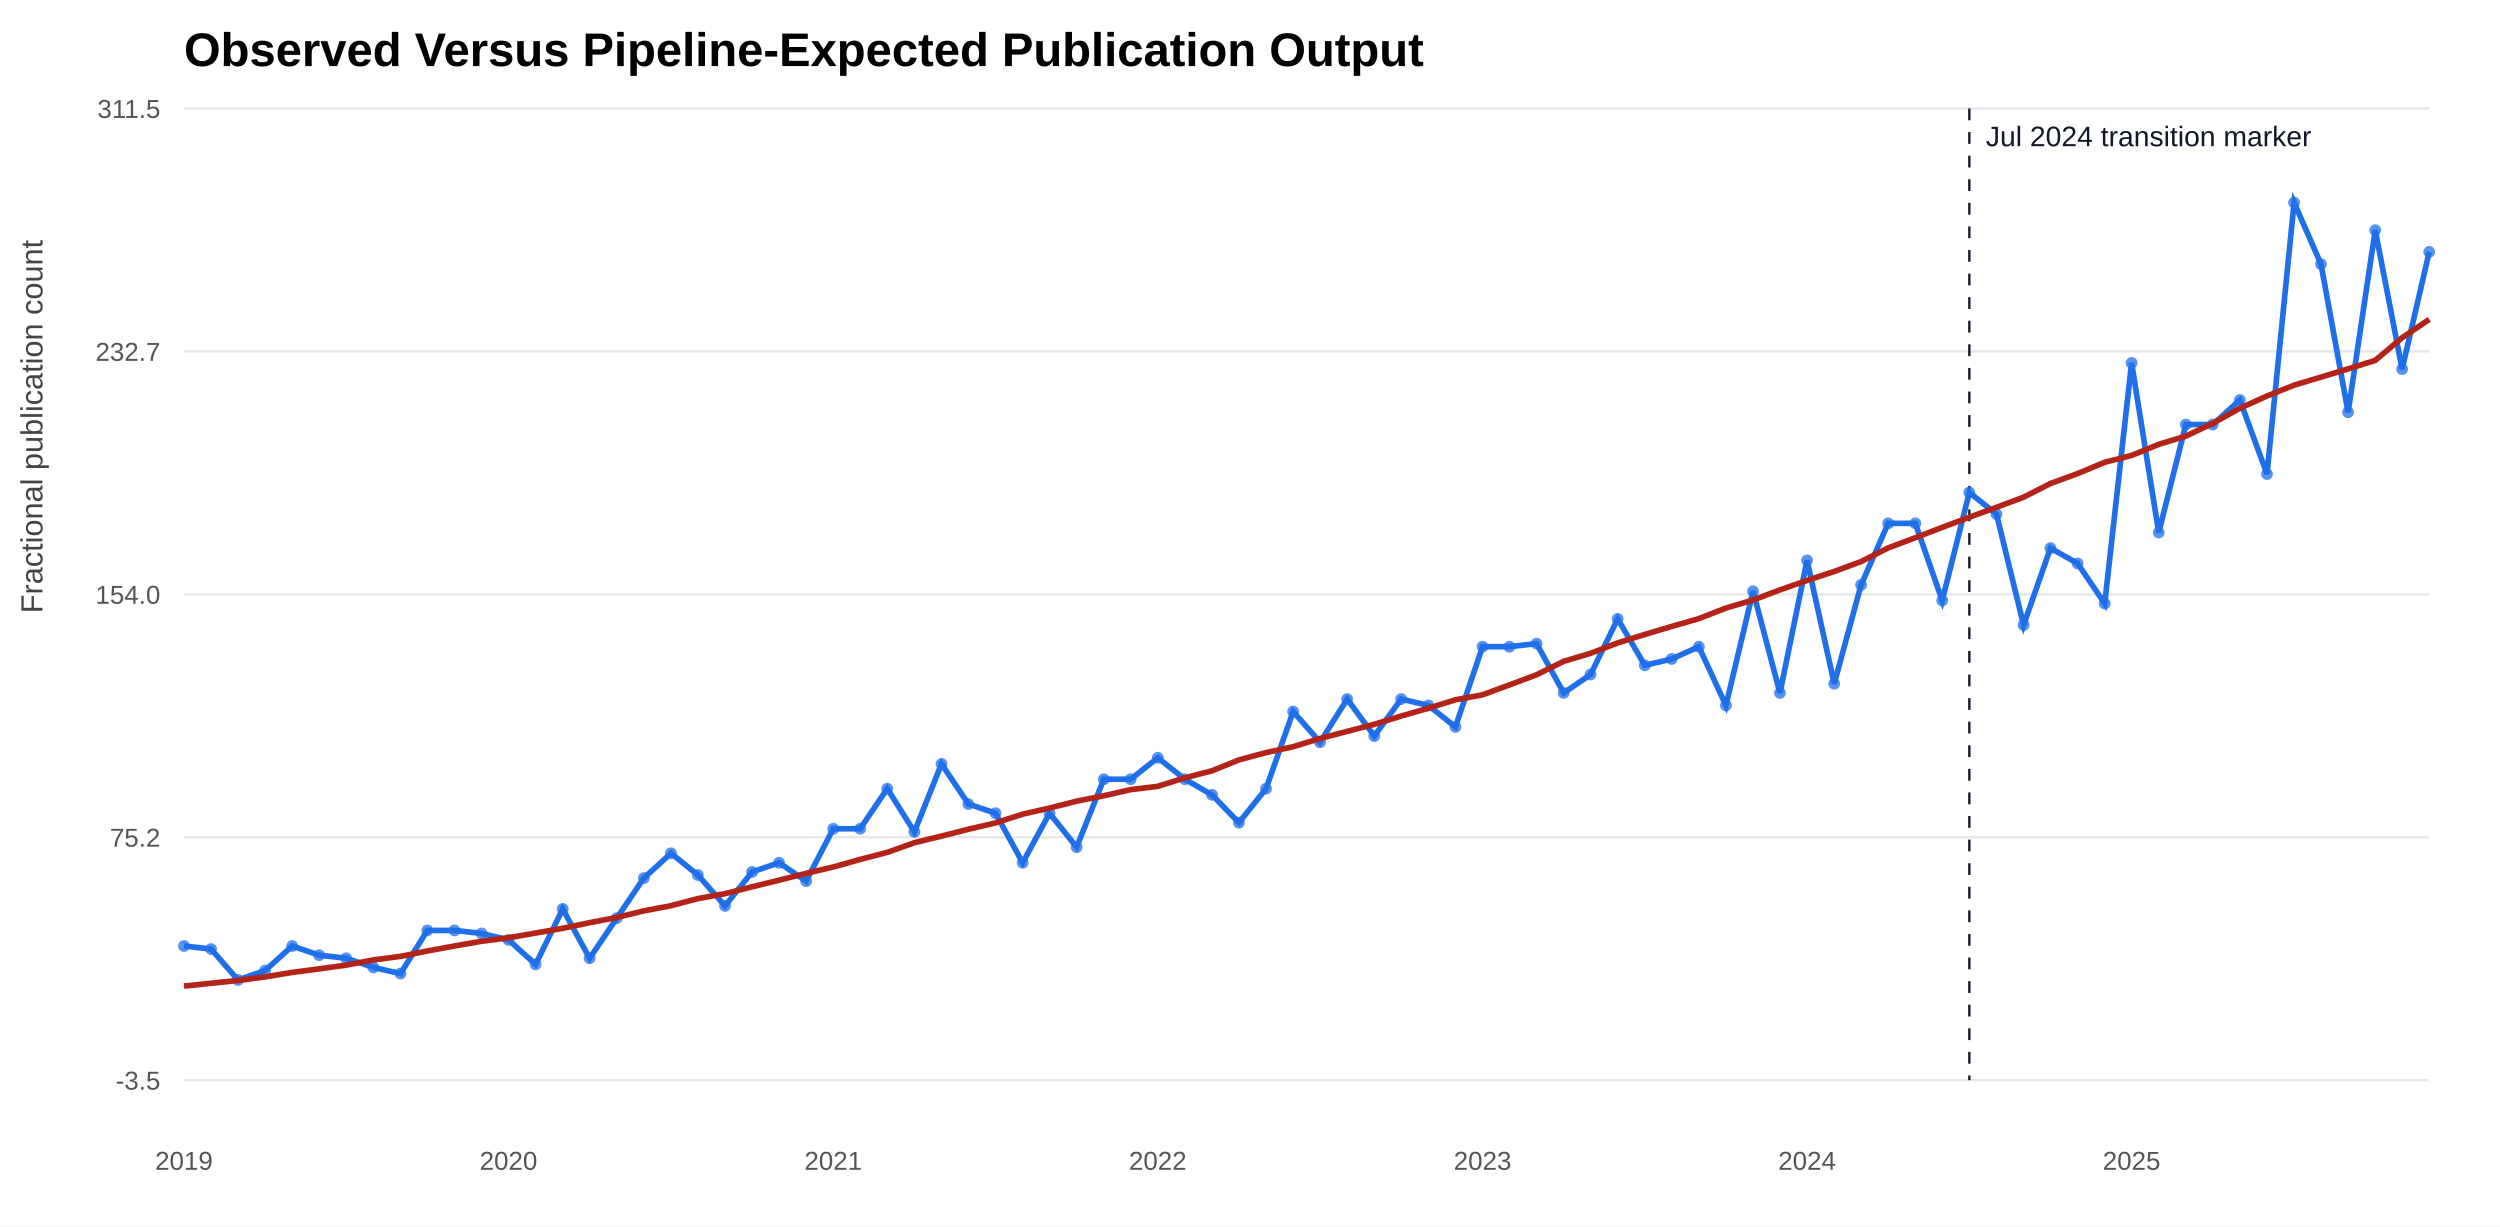
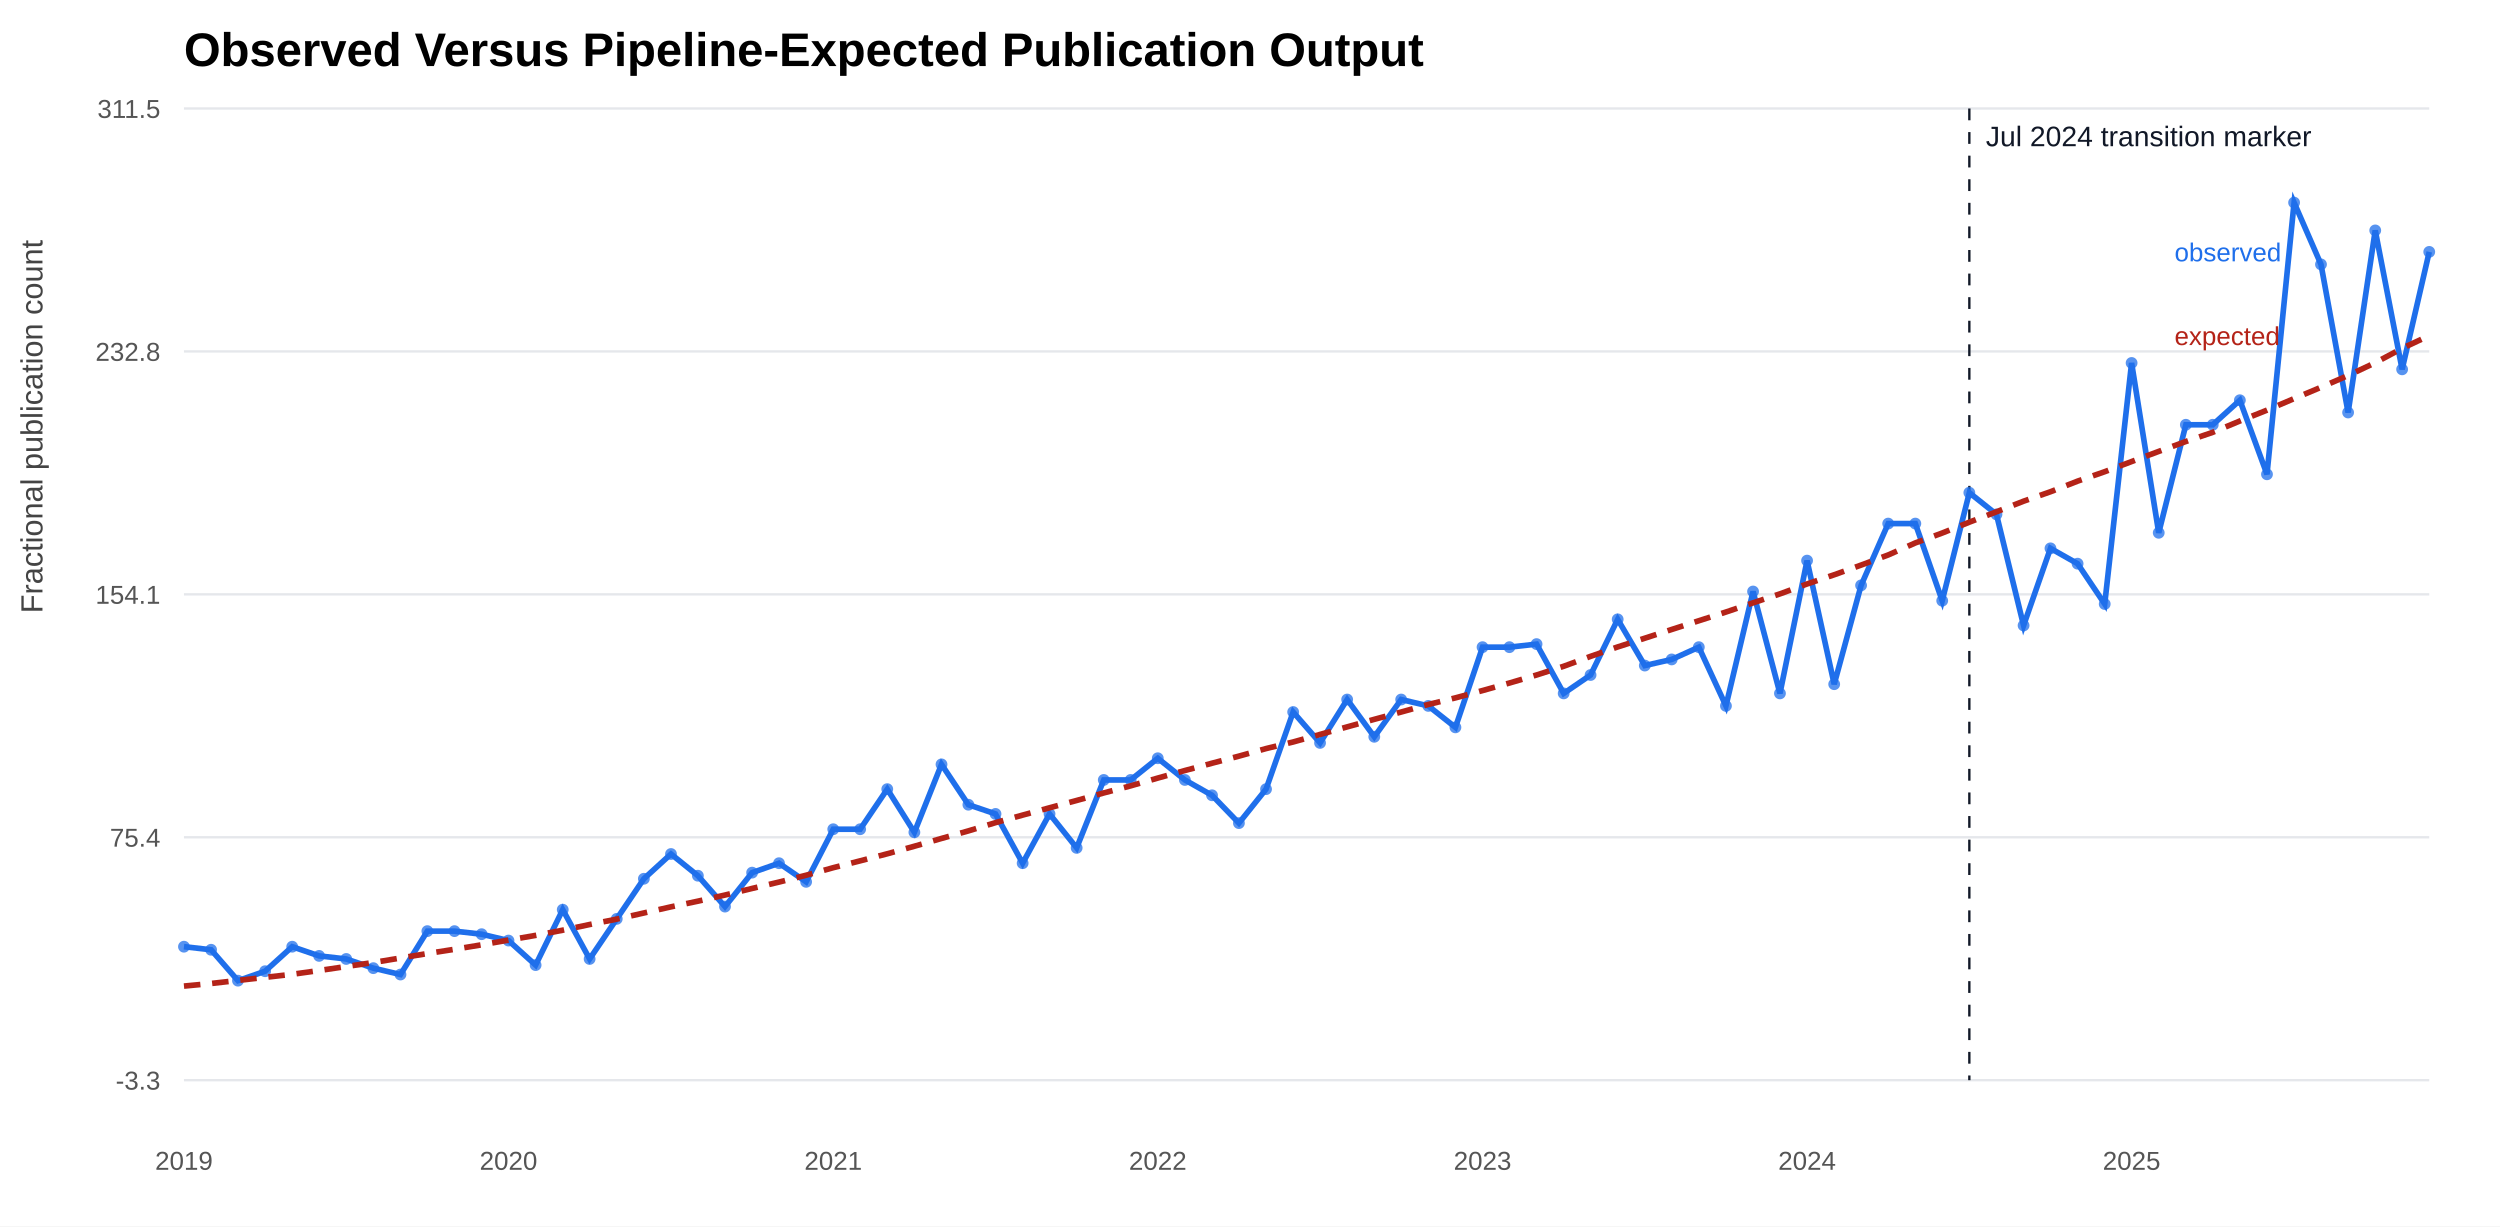
<svg xmlns="http://www.w3.org/2000/svg" width="1060" height="520" viewBox="0 0 1060 520">
  <rect width="100%" height="100%" fill="#ffffff" />
  <text x="78" y="28" font-family="Arial" font-size="20" font-weight="700">Observed Versus Pipeline-Expected Publication Output</text>
  <text x="18" y="260.0" transform="rotate(-90 18 260.0)" font-family="Arial" font-size="13" fill="#444">Fractional publication count</text>
  <line x1="78" x2="1030" y1="46.0" y2="46.0" stroke="#e5e7eb" />
  <text x="68" y="50.0" text-anchor="end" font-family="Arial" font-size="11" fill="#555">311.5</text>
  <line x1="78" x2="1030" y1="149.0" y2="149.0" stroke="#e5e7eb" />
-   <text x="68" y="153.0" text-anchor="end" font-family="Arial" font-size="11" fill="#555">232.7</text>
+   <text x="68" y="153.0" text-anchor="end" font-family="Arial" font-size="11" fill="#555">232.8</text>
  <line x1="78" x2="1030" y1="252.0" y2="252.0" stroke="#e5e7eb" />
-   <text x="68" y="256.0" text-anchor="end" font-family="Arial" font-size="11" fill="#555">154.0</text>
+   <text x="68" y="256.0" text-anchor="end" font-family="Arial" font-size="11" fill="#555">154.1</text>
  <line x1="78" x2="1030" y1="355.0" y2="355.0" stroke="#e5e7eb" />
-   <text x="68" y="359.0" text-anchor="end" font-family="Arial" font-size="11" fill="#555">75.2</text>
+   <text x="68" y="359.0" text-anchor="end" font-family="Arial" font-size="11" fill="#555">75.4</text>
  <line x1="78" x2="1030" y1="458.0" y2="458.0" stroke="#e5e7eb" />
-   <text x="68" y="462.0" text-anchor="end" font-family="Arial" font-size="11" fill="#555">-3.5</text>
+   <text x="68" y="462.0" text-anchor="end" font-family="Arial" font-size="11" fill="#555">-3.3</text>
  <line x1="835.0" x2="835.0" y1="46" y2="458" stroke="#111827" stroke-dasharray="5 5" />
  <text x="842.0" y="62" font-family="Arial" font-size="12" fill="#111827">Jul 2024 transition marker</text>
-   <path d="M78.0,401.1 L89.5,402.4 L100.9,415.5 L112.4,411.5 L123.9,401.1 L135.3,405.0 L146.8,406.3 L158.3,410.2 L169.8,412.8 L181.2,394.5 L192.7,394.5 L204.2,395.8 L215.6,398.5 L227.1,408.9 L238.6,385.4 L250.0,406.3 L261.5,389.3 L273.0,372.3 L284.5,361.8 L295.9,371.0 L307.4,384.1 L318.9,369.7 L330.3,365.8 L341.8,373.6 L353.3,351.4 L364.7,351.4 L376.2,334.4 L387.7,352.7 L399.2,323.9 L410.6,340.9 L422.1,344.8 L433.6,365.8 L445.0,344.8 L456.5,359.2 L468.0,330.4 L479.4,330.4 L490.9,321.3 L502.4,330.4 L513.9,337.0 L525.3,348.8 L536.8,334.4 L548.3,301.7 L559.7,314.7 L571.2,296.4 L582.7,312.1 L594.1,296.4 L605.6,299.1 L617.1,308.2 L628.6,274.2 L640.0,274.2 L651.5,272.9 L663.0,293.8 L674.4,286.0 L685.9,262.4 L697.4,282.1 L708.8,279.4 L720.3,274.2 L731.8,299.1 L743.3,250.7 L754.7,293.8 L766.2,237.6 L777.7,289.9 L789.1,248.0 L800.6,221.9 L812.1,221.9 L823.5,254.6 L835.0,208.8 L846.5,218.0 L858.0,265.0 L869.4,232.4 L880.9,238.9 L892.4,255.9 L903.8,153.9 L915.3,225.8 L926.8,180.0 L938.2,180.0 L949.7,169.6 L961.2,201.0 L972.7,85.9 L984.1,112.0 L995.6,174.8 L1007.1,97.6 L1018.5,156.5 L1030.0,106.8" fill="none" stroke="#1f6feb" stroke-width="2.4" />
-   <circle cx="78.0" cy="401.1" r="2.5" fill="#1f6feb" opacity="0.75" />
-   <circle cx="89.5" cy="402.4" r="2.5" fill="#1f6feb" opacity="0.75" />
-   <circle cx="100.9" cy="415.5" r="2.5" fill="#1f6feb" opacity="0.75" />
-   <circle cx="112.4" cy="411.5" r="2.5" fill="#1f6feb" opacity="0.75" />
-   <circle cx="123.9" cy="401.1" r="2.5" fill="#1f6feb" opacity="0.75" />
-   <circle cx="135.3" cy="405.0" r="2.5" fill="#1f6feb" opacity="0.75" />
-   <circle cx="146.8" cy="406.3" r="2.5" fill="#1f6feb" opacity="0.75" />
-   <circle cx="158.3" cy="410.2" r="2.5" fill="#1f6feb" opacity="0.75" />
-   <circle cx="169.8" cy="412.8" r="2.5" fill="#1f6feb" opacity="0.75" />
-   <circle cx="181.2" cy="394.5" r="2.5" fill="#1f6feb" opacity="0.75" />
-   <circle cx="192.7" cy="394.5" r="2.5" fill="#1f6feb" opacity="0.75" />
-   <circle cx="204.2" cy="395.8" r="2.5" fill="#1f6feb" opacity="0.75" />
-   <circle cx="215.6" cy="398.5" r="2.5" fill="#1f6feb" opacity="0.75" />
-   <circle cx="227.1" cy="408.9" r="2.5" fill="#1f6feb" opacity="0.75" />
-   <circle cx="238.6" cy="385.4" r="2.5" fill="#1f6feb" opacity="0.75" />
-   <circle cx="250.0" cy="406.3" r="2.5" fill="#1f6feb" opacity="0.75" />
-   <circle cx="261.5" cy="389.3" r="2.5" fill="#1f6feb" opacity="0.75" />
-   <circle cx="273.0" cy="372.3" r="2.5" fill="#1f6feb" opacity="0.75" />
-   <circle cx="284.5" cy="361.8" r="2.5" fill="#1f6feb" opacity="0.75" />
-   <circle cx="295.9" cy="371.0" r="2.5" fill="#1f6feb" opacity="0.75" />
-   <circle cx="307.4" cy="384.1" r="2.5" fill="#1f6feb" opacity="0.75" />
-   <circle cx="318.9" cy="369.7" r="2.5" fill="#1f6feb" opacity="0.75" />
-   <circle cx="330.3" cy="365.8" r="2.5" fill="#1f6feb" opacity="0.75" />
-   <circle cx="341.8" cy="373.6" r="2.5" fill="#1f6feb" opacity="0.75" />
-   <circle cx="353.3" cy="351.4" r="2.5" fill="#1f6feb" opacity="0.75" />
-   <circle cx="364.7" cy="351.4" r="2.5" fill="#1f6feb" opacity="0.75" />
-   <circle cx="376.2" cy="334.4" r="2.5" fill="#1f6feb" opacity="0.75" />
-   <circle cx="387.7" cy="352.7" r="2.5" fill="#1f6feb" opacity="0.75" />
-   <circle cx="399.2" cy="323.9" r="2.5" fill="#1f6feb" opacity="0.75" />
-   <circle cx="410.6" cy="340.9" r="2.5" fill="#1f6feb" opacity="0.75" />
-   <circle cx="422.1" cy="344.8" r="2.5" fill="#1f6feb" opacity="0.75" />
-   <circle cx="433.6" cy="365.8" r="2.5" fill="#1f6feb" opacity="0.75" />
-   <circle cx="445.0" cy="344.8" r="2.5" fill="#1f6feb" opacity="0.75" />
-   <circle cx="456.5" cy="359.2" r="2.5" fill="#1f6feb" opacity="0.75" />
-   <circle cx="468.0" cy="330.4" r="2.5" fill="#1f6feb" opacity="0.75" />
-   <circle cx="479.4" cy="330.4" r="2.5" fill="#1f6feb" opacity="0.75" />
-   <circle cx="490.9" cy="321.3" r="2.5" fill="#1f6feb" opacity="0.75" />
-   <circle cx="502.4" cy="330.4" r="2.5" fill="#1f6feb" opacity="0.75" />
-   <circle cx="513.9" cy="337.0" r="2.5" fill="#1f6feb" opacity="0.75" />
-   <circle cx="525.3" cy="348.8" r="2.5" fill="#1f6feb" opacity="0.75" />
-   <circle cx="536.8" cy="334.4" r="2.5" fill="#1f6feb" opacity="0.75" />
-   <circle cx="548.3" cy="301.7" r="2.5" fill="#1f6feb" opacity="0.75" />
-   <circle cx="559.7" cy="314.7" r="2.5" fill="#1f6feb" opacity="0.75" />
-   <circle cx="571.2" cy="296.4" r="2.5" fill="#1f6feb" opacity="0.75" />
-   <circle cx="582.7" cy="312.1" r="2.5" fill="#1f6feb" opacity="0.75" />
-   <circle cx="594.1" cy="296.4" r="2.5" fill="#1f6feb" opacity="0.75" />
-   <circle cx="605.6" cy="299.1" r="2.5" fill="#1f6feb" opacity="0.75" />
-   <circle cx="617.1" cy="308.2" r="2.5" fill="#1f6feb" opacity="0.75" />
-   <circle cx="628.6" cy="274.2" r="2.5" fill="#1f6feb" opacity="0.75" />
-   <circle cx="640.0" cy="274.2" r="2.5" fill="#1f6feb" opacity="0.75" />
-   <circle cx="651.5" cy="272.9" r="2.5" fill="#1f6feb" opacity="0.75" />
-   <circle cx="663.0" cy="293.8" r="2.5" fill="#1f6feb" opacity="0.75" />
-   <circle cx="674.4" cy="286.0" r="2.5" fill="#1f6feb" opacity="0.75" />
-   <circle cx="685.9" cy="262.4" r="2.5" fill="#1f6feb" opacity="0.75" />
-   <circle cx="697.4" cy="282.1" r="2.5" fill="#1f6feb" opacity="0.75" />
-   <circle cx="708.8" cy="279.4" r="2.5" fill="#1f6feb" opacity="0.75" />
-   <circle cx="720.3" cy="274.2" r="2.5" fill="#1f6feb" opacity="0.75" />
-   <circle cx="731.8" cy="299.1" r="2.5" fill="#1f6feb" opacity="0.75" />
-   <circle cx="743.3" cy="250.7" r="2.5" fill="#1f6feb" opacity="0.75" />
-   <circle cx="754.7" cy="293.8" r="2.5" fill="#1f6feb" opacity="0.75" />
-   <circle cx="766.2" cy="237.6" r="2.5" fill="#1f6feb" opacity="0.75" />
-   <circle cx="777.7" cy="289.9" r="2.5" fill="#1f6feb" opacity="0.75" />
-   <circle cx="789.1" cy="248.0" r="2.5" fill="#1f6feb" opacity="0.75" />
-   <circle cx="800.6" cy="221.9" r="2.5" fill="#1f6feb" opacity="0.75" />
-   <circle cx="812.1" cy="221.9" r="2.5" fill="#1f6feb" opacity="0.75" />
-   <circle cx="823.5" cy="254.6" r="2.5" fill="#1f6feb" opacity="0.75" />
-   <circle cx="835.0" cy="208.8" r="2.5" fill="#1f6feb" opacity="0.75" />
-   <circle cx="846.5" cy="218.0" r="2.5" fill="#1f6feb" opacity="0.75" />
-   <circle cx="858.0" cy="265.0" r="2.5" fill="#1f6feb" opacity="0.75" />
-   <circle cx="869.4" cy="232.4" r="2.5" fill="#1f6feb" opacity="0.75" />
-   <circle cx="880.9" cy="238.9" r="2.5" fill="#1f6feb" opacity="0.75" />
-   <circle cx="892.4" cy="255.9" r="2.5" fill="#1f6feb" opacity="0.75" />
+   <path d="M78.0,401.4 L89.5,402.7 L100.9,415.8 L112.4,411.8 L123.9,401.4 L135.3,405.3 L146.8,406.6 L158.3,410.5 L169.8,413.2 L181.2,394.8 L192.7,394.8 L204.2,396.1 L215.6,398.8 L227.1,409.2 L238.6,385.7 L250.0,406.6 L261.5,389.6 L273.0,372.6 L284.5,362.1 L295.9,371.3 L307.4,384.4 L318.9,370.0 L330.3,366.0 L341.8,373.9 L353.3,351.6 L364.7,351.6 L376.2,334.6 L387.7,352.9 L399.2,324.1 L410.6,341.2 L422.1,345.1 L433.6,366.0 L445.0,345.1 L456.5,359.5 L468.0,330.7 L479.4,330.7 L490.9,321.5 L502.4,330.7 L513.9,337.2 L525.3,349.0 L536.8,334.6 L548.3,301.9 L559.7,315.0 L571.2,296.6 L582.7,312.4 L594.1,296.6 L605.6,299.3 L617.1,308.4 L628.6,274.4 L640.0,274.4 L651.5,273.1 L663.0,294.0 L674.4,286.2 L685.9,262.6 L697.4,282.2 L708.8,279.6 L720.3,274.4 L731.8,299.3 L743.3,250.8 L754.7,294.0 L766.2,237.7 L777.7,290.1 L789.1,248.2 L800.6,222.0 L812.1,222.0 L823.5,254.7 L835.0,208.9 L846.5,218.1 L858.0,265.2 L869.4,232.5 L880.9,239.0 L892.4,256.1 L903.8,153.9 L915.3,225.9 L926.8,180.1 L938.2,180.1 L949.7,169.7 L961.2,201.1 L972.7,85.9 L984.1,112.1 L995.6,174.9 L1007.1,97.7 L1018.5,156.6 L1030.0,106.8" fill="none" stroke="#1f6feb" stroke-width="2.4" />
+   <circle cx="78.0" cy="401.4" r="2.5" fill="#1f6feb" opacity="0.75" />
+   <circle cx="89.5" cy="402.7" r="2.5" fill="#1f6feb" opacity="0.75" />
+   <circle cx="100.9" cy="415.8" r="2.5" fill="#1f6feb" opacity="0.75" />
+   <circle cx="112.4" cy="411.8" r="2.5" fill="#1f6feb" opacity="0.75" />
+   <circle cx="123.9" cy="401.4" r="2.5" fill="#1f6feb" opacity="0.75" />
+   <circle cx="135.3" cy="405.3" r="2.5" fill="#1f6feb" opacity="0.75" />
+   <circle cx="146.8" cy="406.6" r="2.5" fill="#1f6feb" opacity="0.75" />
+   <circle cx="158.3" cy="410.5" r="2.5" fill="#1f6feb" opacity="0.75" />
+   <circle cx="169.8" cy="413.2" r="2.5" fill="#1f6feb" opacity="0.75" />
+   <circle cx="181.2" cy="394.8" r="2.5" fill="#1f6feb" opacity="0.75" />
+   <circle cx="192.7" cy="394.8" r="2.5" fill="#1f6feb" opacity="0.75" />
+   <circle cx="204.2" cy="396.1" r="2.5" fill="#1f6feb" opacity="0.75" />
+   <circle cx="215.6" cy="398.8" r="2.5" fill="#1f6feb" opacity="0.75" />
+   <circle cx="227.1" cy="409.2" r="2.5" fill="#1f6feb" opacity="0.75" />
+   <circle cx="238.6" cy="385.7" r="2.5" fill="#1f6feb" opacity="0.75" />
+   <circle cx="250.0" cy="406.6" r="2.5" fill="#1f6feb" opacity="0.75" />
+   <circle cx="261.5" cy="389.6" r="2.5" fill="#1f6feb" opacity="0.75" />
+   <circle cx="273.0" cy="372.6" r="2.5" fill="#1f6feb" opacity="0.75" />
+   <circle cx="284.5" cy="362.1" r="2.5" fill="#1f6feb" opacity="0.75" />
+   <circle cx="295.9" cy="371.3" r="2.5" fill="#1f6feb" opacity="0.75" />
+   <circle cx="307.4" cy="384.4" r="2.5" fill="#1f6feb" opacity="0.75" />
+   <circle cx="318.9" cy="370.0" r="2.5" fill="#1f6feb" opacity="0.75" />
+   <circle cx="330.3" cy="366.0" r="2.5" fill="#1f6feb" opacity="0.75" />
+   <circle cx="341.8" cy="373.9" r="2.5" fill="#1f6feb" opacity="0.75" />
+   <circle cx="353.3" cy="351.6" r="2.5" fill="#1f6feb" opacity="0.75" />
+   <circle cx="364.7" cy="351.6" r="2.5" fill="#1f6feb" opacity="0.75" />
+   <circle cx="376.2" cy="334.6" r="2.5" fill="#1f6feb" opacity="0.75" />
+   <circle cx="387.7" cy="352.9" r="2.5" fill="#1f6feb" opacity="0.75" />
+   <circle cx="399.2" cy="324.1" r="2.5" fill="#1f6feb" opacity="0.75" />
+   <circle cx="410.6" cy="341.2" r="2.5" fill="#1f6feb" opacity="0.75" />
+   <circle cx="422.1" cy="345.1" r="2.5" fill="#1f6feb" opacity="0.75" />
+   <circle cx="433.6" cy="366.0" r="2.5" fill="#1f6feb" opacity="0.75" />
+   <circle cx="445.0" cy="345.1" r="2.5" fill="#1f6feb" opacity="0.75" />
+   <circle cx="456.5" cy="359.5" r="2.5" fill="#1f6feb" opacity="0.75" />
+   <circle cx="468.0" cy="330.7" r="2.5" fill="#1f6feb" opacity="0.75" />
+   <circle cx="479.4" cy="330.7" r="2.5" fill="#1f6feb" opacity="0.75" />
+   <circle cx="490.9" cy="321.5" r="2.5" fill="#1f6feb" opacity="0.75" />
+   <circle cx="502.4" cy="330.7" r="2.5" fill="#1f6feb" opacity="0.75" />
+   <circle cx="513.9" cy="337.2" r="2.5" fill="#1f6feb" opacity="0.75" />
+   <circle cx="525.3" cy="349.0" r="2.5" fill="#1f6feb" opacity="0.75" />
+   <circle cx="536.8" cy="334.6" r="2.5" fill="#1f6feb" opacity="0.75" />
+   <circle cx="548.3" cy="301.9" r="2.5" fill="#1f6feb" opacity="0.75" />
+   <circle cx="559.7" cy="315.0" r="2.5" fill="#1f6feb" opacity="0.75" />
+   <circle cx="571.2" cy="296.6" r="2.5" fill="#1f6feb" opacity="0.75" />
+   <circle cx="582.7" cy="312.4" r="2.5" fill="#1f6feb" opacity="0.75" />
+   <circle cx="594.1" cy="296.6" r="2.5" fill="#1f6feb" opacity="0.75" />
+   <circle cx="605.6" cy="299.3" r="2.5" fill="#1f6feb" opacity="0.75" />
+   <circle cx="617.1" cy="308.4" r="2.5" fill="#1f6feb" opacity="0.75" />
+   <circle cx="628.6" cy="274.4" r="2.5" fill="#1f6feb" opacity="0.75" />
+   <circle cx="640.0" cy="274.4" r="2.5" fill="#1f6feb" opacity="0.75" />
+   <circle cx="651.5" cy="273.1" r="2.5" fill="#1f6feb" opacity="0.75" />
+   <circle cx="663.0" cy="294.0" r="2.5" fill="#1f6feb" opacity="0.75" />
+   <circle cx="674.4" cy="286.2" r="2.5" fill="#1f6feb" opacity="0.75" />
+   <circle cx="685.9" cy="262.6" r="2.5" fill="#1f6feb" opacity="0.75" />
+   <circle cx="697.4" cy="282.2" r="2.5" fill="#1f6feb" opacity="0.75" />
+   <circle cx="708.8" cy="279.6" r="2.5" fill="#1f6feb" opacity="0.75" />
+   <circle cx="720.3" cy="274.4" r="2.5" fill="#1f6feb" opacity="0.75" />
+   <circle cx="731.8" cy="299.3" r="2.5" fill="#1f6feb" opacity="0.75" />
+   <circle cx="743.3" cy="250.8" r="2.5" fill="#1f6feb" opacity="0.75" />
+   <circle cx="754.7" cy="294.0" r="2.5" fill="#1f6feb" opacity="0.75" />
+   <circle cx="766.2" cy="237.7" r="2.5" fill="#1f6feb" opacity="0.75" />
+   <circle cx="777.7" cy="290.1" r="2.5" fill="#1f6feb" opacity="0.75" />
+   <circle cx="789.1" cy="248.2" r="2.5" fill="#1f6feb" opacity="0.75" />
+   <circle cx="800.6" cy="222.0" r="2.5" fill="#1f6feb" opacity="0.75" />
+   <circle cx="812.1" cy="222.0" r="2.5" fill="#1f6feb" opacity="0.75" />
+   <circle cx="823.5" cy="254.7" r="2.5" fill="#1f6feb" opacity="0.75" />
+   <circle cx="835.0" cy="208.9" r="2.5" fill="#1f6feb" opacity="0.75" />
+   <circle cx="846.5" cy="218.1" r="2.5" fill="#1f6feb" opacity="0.75" />
+   <circle cx="858.0" cy="265.2" r="2.5" fill="#1f6feb" opacity="0.75" />
+   <circle cx="869.4" cy="232.5" r="2.5" fill="#1f6feb" opacity="0.75" />
+   <circle cx="880.9" cy="239.0" r="2.5" fill="#1f6feb" opacity="0.75" />
+   <circle cx="892.4" cy="256.1" r="2.5" fill="#1f6feb" opacity="0.75" />
  <circle cx="903.8" cy="153.9" r="2.5" fill="#1f6feb" opacity="0.75" />
-   <circle cx="915.3" cy="225.8" r="2.5" fill="#1f6feb" opacity="0.75" />
-   <circle cx="926.8" cy="180.0" r="2.5" fill="#1f6feb" opacity="0.75" />
-   <circle cx="938.2" cy="180.0" r="2.5" fill="#1f6feb" opacity="0.75" />
-   <circle cx="949.7" cy="169.6" r="2.5" fill="#1f6feb" opacity="0.75" />
-   <circle cx="961.2" cy="201.0" r="2.5" fill="#1f6feb" opacity="0.75" />
+   <circle cx="915.3" cy="225.9" r="2.5" fill="#1f6feb" opacity="0.75" />
+   <circle cx="926.8" cy="180.1" r="2.5" fill="#1f6feb" opacity="0.75" />
+   <circle cx="938.2" cy="180.1" r="2.5" fill="#1f6feb" opacity="0.75" />
+   <circle cx="949.7" cy="169.7" r="2.5" fill="#1f6feb" opacity="0.75" />
+   <circle cx="961.2" cy="201.1" r="2.5" fill="#1f6feb" opacity="0.75" />
  <circle cx="972.7" cy="85.9" r="2.5" fill="#1f6feb" opacity="0.75" />
-   <circle cx="984.1" cy="112.0" r="2.5" fill="#1f6feb" opacity="0.75" />
-   <circle cx="995.6" cy="174.8" r="2.5" fill="#1f6feb" opacity="0.75" />
-   <circle cx="1007.1" cy="97.6" r="2.5" fill="#1f6feb" opacity="0.75" />
-   <circle cx="1018.5" cy="156.5" r="2.5" fill="#1f6feb" opacity="0.75" />
+   <circle cx="984.1" cy="112.1" r="2.5" fill="#1f6feb" opacity="0.75" />
+   <circle cx="995.6" cy="174.9" r="2.5" fill="#1f6feb" opacity="0.75" />
+   <circle cx="1007.1" cy="97.7" r="2.5" fill="#1f6feb" opacity="0.75" />
+   <circle cx="1018.5" cy="156.6" r="2.5" fill="#1f6feb" opacity="0.75" />
  <circle cx="1030.0" cy="106.8" r="2.5" fill="#1f6feb" opacity="0.75" />
-   <path d="M78.0,418.1 L89.5,416.9 L100.9,415.7 L112.4,414.2 L123.9,412.3 L135.3,410.8 L146.8,409.2 L158.3,407.0 L169.8,405.5 L181.2,403.2 L192.7,401.1 L204.2,399.1 L215.6,397.6 L227.1,395.6 L238.6,393.6 L250.0,391.2 L261.5,389.0 L273.0,386.2 L284.5,384.0 L295.9,381.0 L307.4,378.9 L318.9,376.0 L330.3,373.2 L341.8,370.3 L353.3,367.6 L364.7,364.4 L376.2,361.4 L387.7,357.3 L399.2,354.5 L410.6,351.6 L422.1,348.9 L433.6,345.2 L445.0,342.6 L456.5,339.7 L468.0,337.4 L479.4,334.8 L490.9,333.4 L502.4,329.8 L513.9,326.8 L525.3,322.2 L536.8,319.1 L548.3,316.6 L559.7,313.1 L571.2,310.1 L582.7,307.1 L594.1,303.6 L605.6,300.3 L617.1,296.7 L628.6,294.6 L640.0,290.4 L651.5,286.1 L663.0,280.4 L674.4,277.0 L685.9,272.6 L697.4,269.0 L708.8,265.6 L720.3,262.3 L731.8,257.8 L743.3,254.4 L754.7,250.1 L766.2,246.1 L777.7,242.3 L789.1,238.1 L800.6,232.3 L812.1,228.0 L823.5,223.6 L835.0,219.3 L846.5,215.1 L858.0,210.8 L869.4,205.0 L880.9,200.8 L892.4,196.0 L903.8,193.1 L915.3,188.4 L926.8,184.9 L938.2,179.5 L949.7,173.1 L961.2,167.9 L972.7,163.3 L984.1,159.9 L995.6,156.4 L1007.1,152.8 L1018.5,143.2 L1030.0,135.4" fill="none" stroke="#b42318" stroke-width="2.4" />
+   <text x="922.0" y="110.8" font-family="Arial" font-size="11" fill="#1f6feb">observed</text>
+   <path d="M78.0,418.1 L89.5,417.0 L100.9,415.7 L112.4,414.4 L123.9,413.1 L135.3,411.5 L146.8,409.8 L158.3,408.1 L169.8,406.2 L181.2,404.3 L192.7,402.5 L204.2,400.6 L215.6,398.6 L227.1,396.6 L238.6,394.4 L250.0,392.0 L261.5,389.7 L273.0,387.1 L284.5,384.5 L295.9,382.1 L307.4,379.5 L318.9,376.7 L330.3,374.0 L341.8,371.1 L353.3,367.9 L364.7,365.0 L376.2,362.0 L387.7,358.8 L399.2,355.5 L410.6,352.3 L422.1,348.8 L433.6,345.6 L445.0,342.5 L456.5,339.4 L468.0,336.2 L479.4,333.2 L490.9,329.9 L502.4,326.7 L513.9,323.6 L525.3,320.6 L536.8,317.4 L548.3,314.6 L559.7,311.4 L571.2,308.2 L582.7,305.0 L594.1,301.9 L605.6,298.7 L617.1,295.9 L628.6,292.8 L640.0,289.6 L651.5,286.2 L663.0,282.5 L674.4,278.3 L685.9,274.3 L697.4,270.6 L708.8,266.9 L720.3,263.2 L731.8,259.5 L743.3,255.6 L754.7,251.8 L766.2,247.6 L777.7,243.7 L789.1,239.6 L800.6,235.3 L812.1,230.2 L823.5,226.0 L835.0,221.4 L846.5,217.0 L858.0,212.5 L869.4,208.5 L880.9,204.0 L892.4,200.0 L903.8,195.7 L915.3,191.4 L926.8,187.2 L938.2,183.3 L949.7,178.5 L961.2,173.9 L972.7,169.0 L984.1,164.2 L995.6,159.2 L1007.1,153.8 L1018.5,147.7 L1030.0,142.3" fill="none" stroke="#b42318" stroke-width="2.4" stroke-dasharray="7 5" />
+   <text x="922.0" y="146.3" font-family="Arial" font-size="11" fill="#b42318">expected</text>
  <text x="78.0" y="496" text-anchor="middle" font-family="Arial" font-size="11" fill="#555">2019</text>
  <text x="215.6" y="496" text-anchor="middle" font-family="Arial" font-size="11" fill="#555">2020</text>
  <text x="353.3" y="496" text-anchor="middle" font-family="Arial" font-size="11" fill="#555">2021</text>
  <text x="490.9" y="496" text-anchor="middle" font-family="Arial" font-size="11" fill="#555">2022</text>
  <text x="628.6" y="496" text-anchor="middle" font-family="Arial" font-size="11" fill="#555">2023</text>
  <text x="766.2" y="496" text-anchor="middle" font-family="Arial" font-size="11" fill="#555">2024</text>
  <text x="903.8" y="496" text-anchor="middle" font-family="Arial" font-size="11" fill="#555">2025</text>
</svg>
